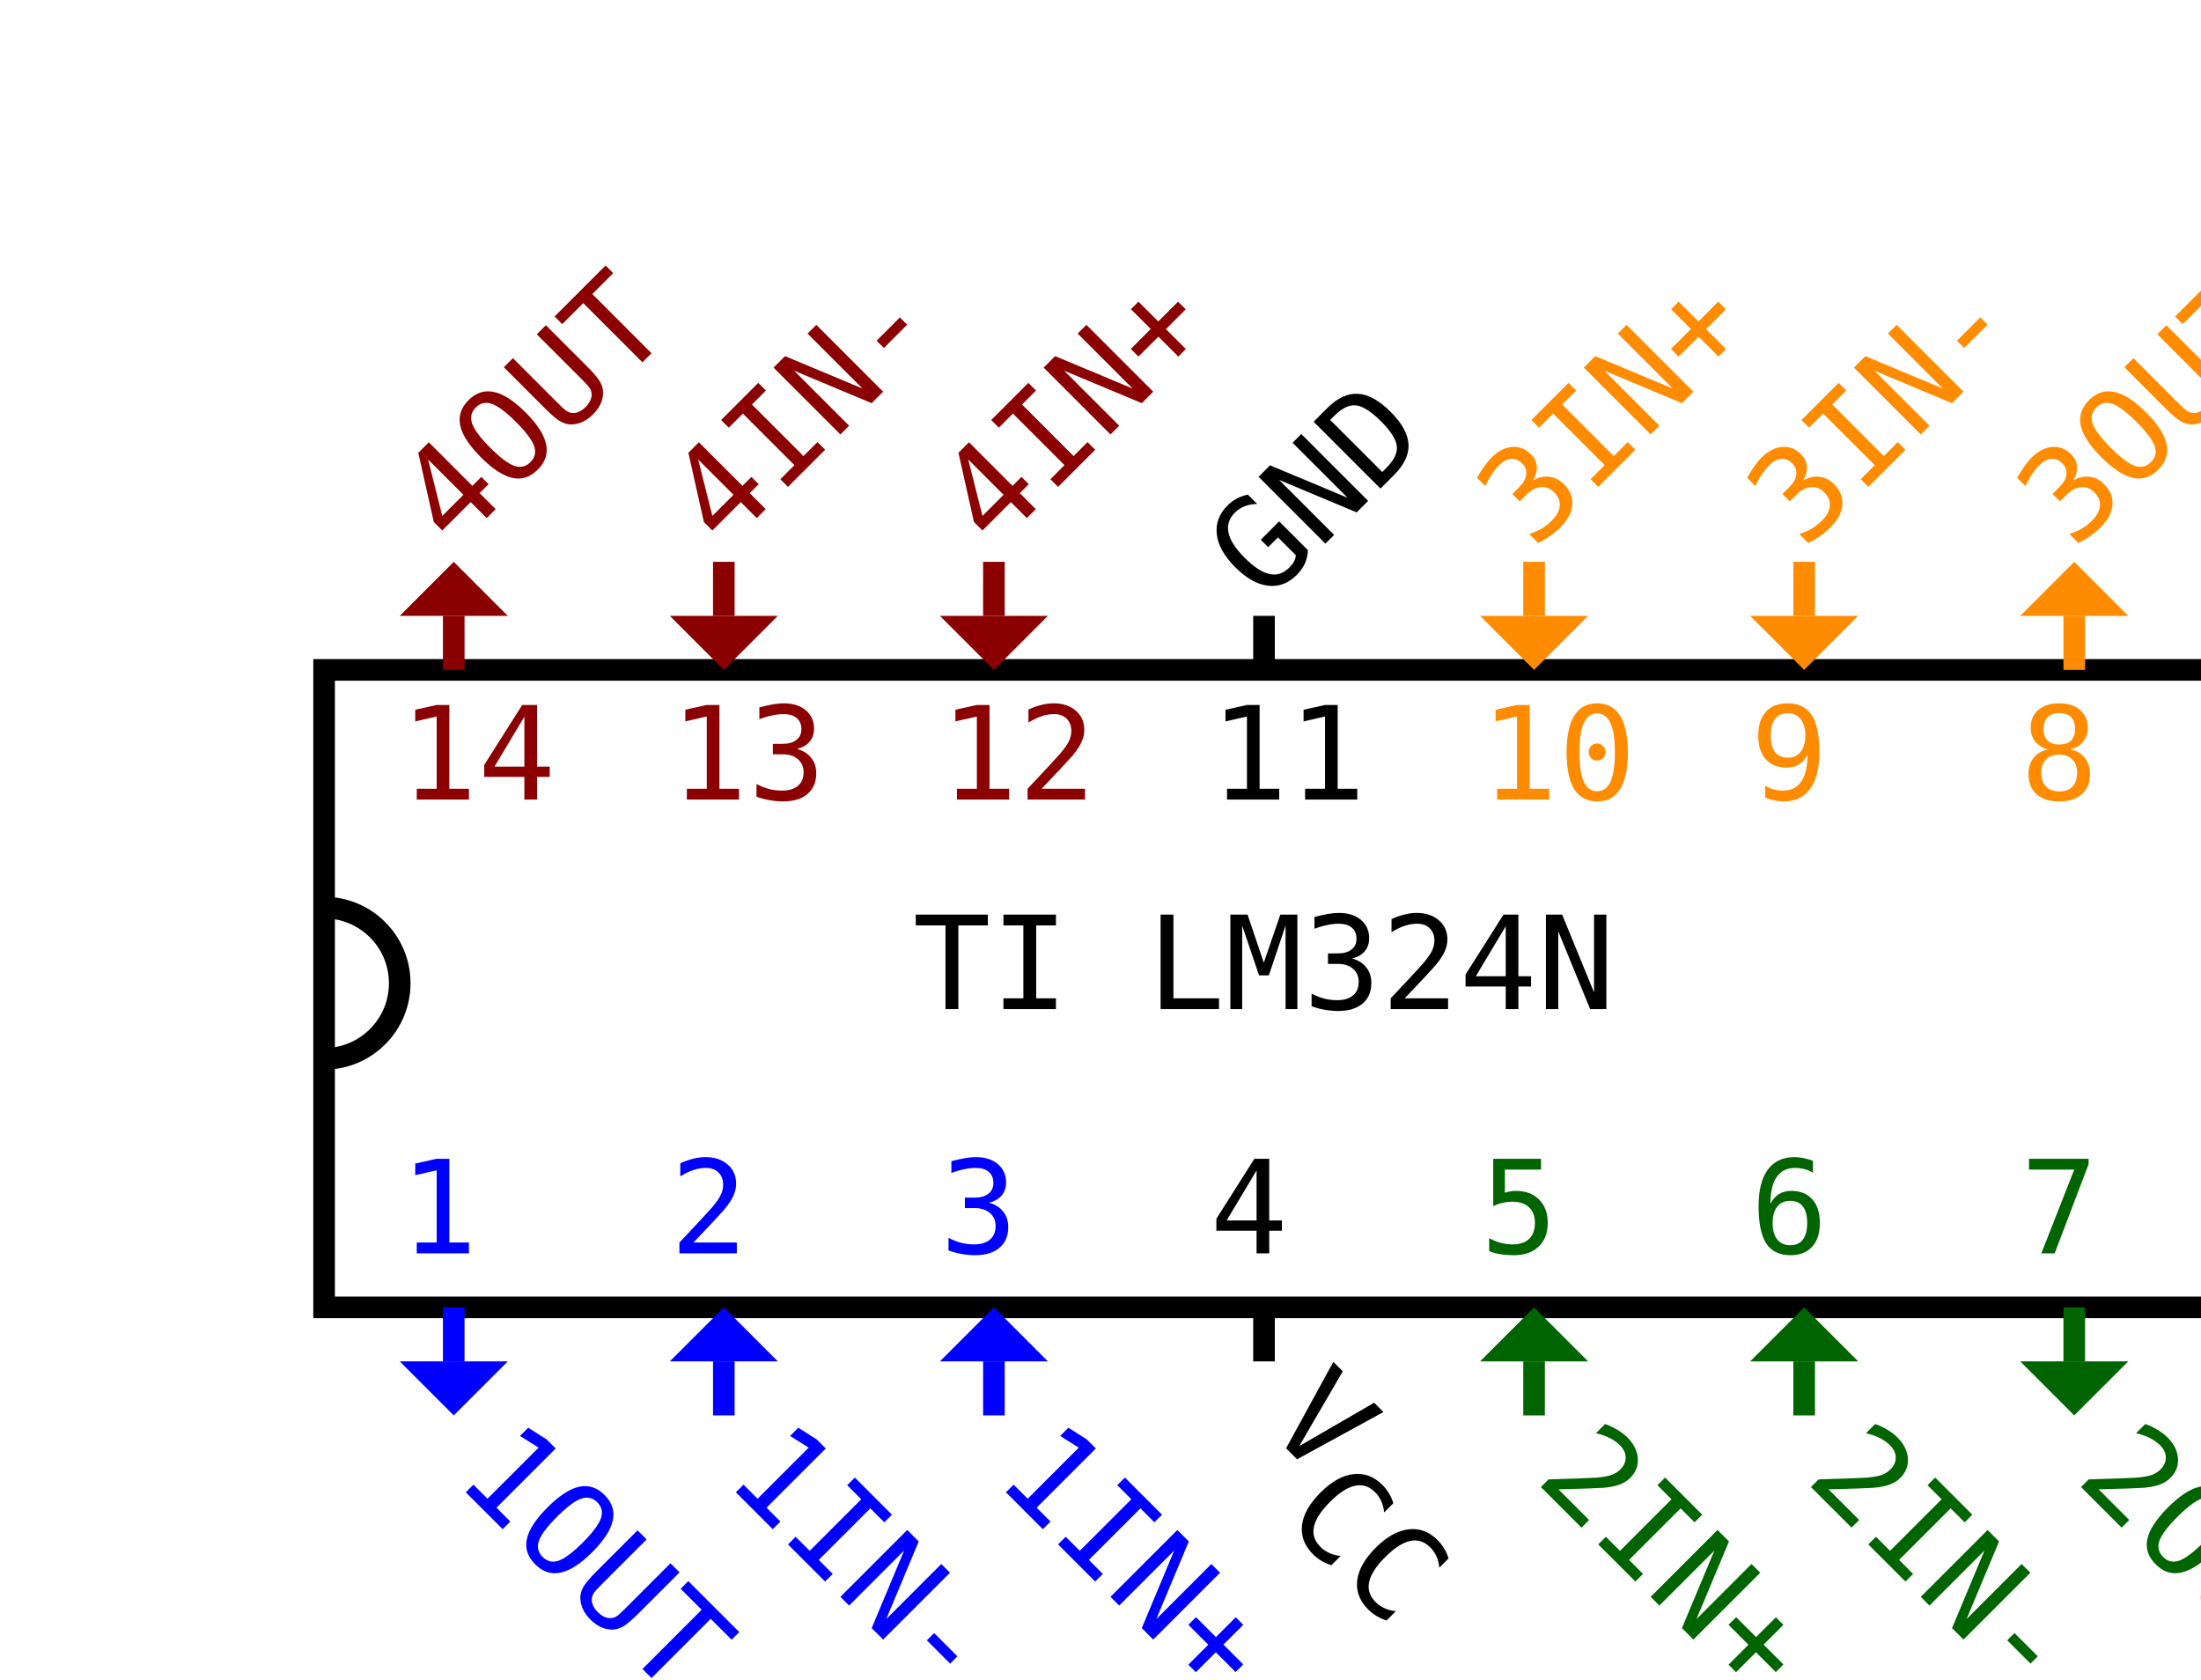
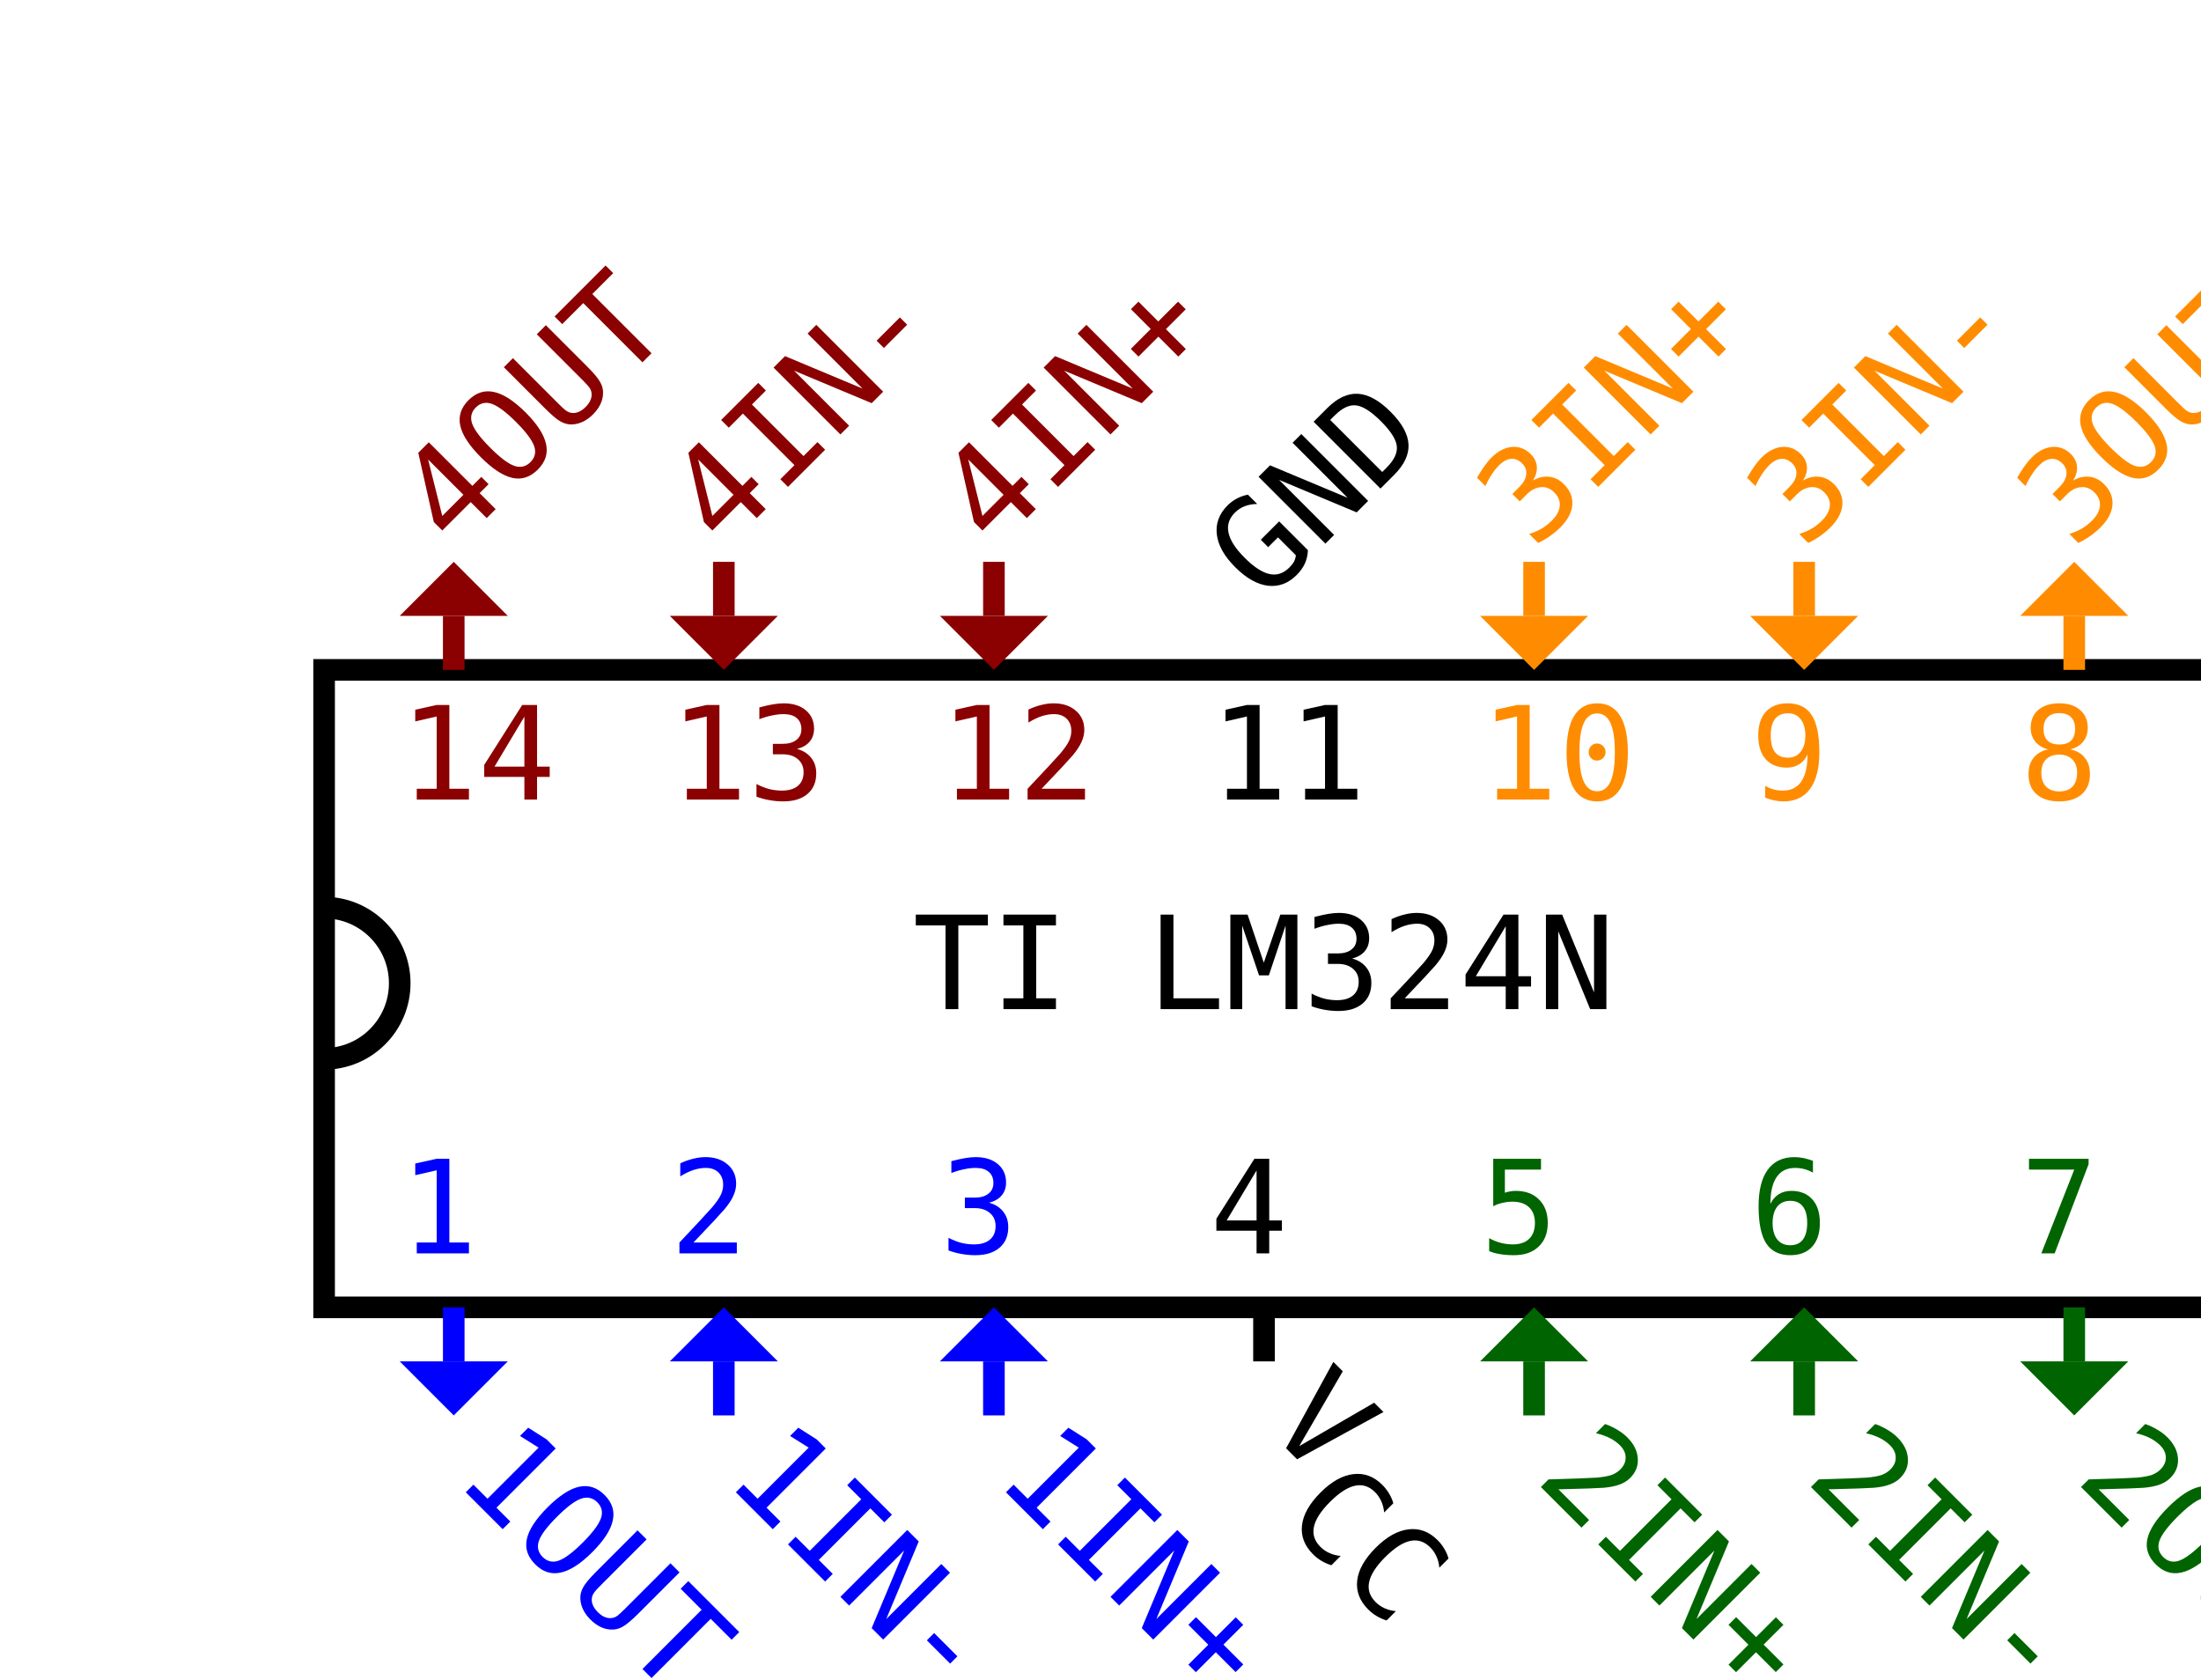
<svg xmlns="http://www.w3.org/2000/svg" version="1.1">
  <rect x="30" y="62" width="175" height="59" fill="none" stroke-width="2" stroke="black" />
  <text x="117" y="91" transform="rotate(0 117 91)" alignment-baseline="central" text-anchor="middle" font-family="monospace">
    <tspan x="117" dy="0.2em">TI LM324N</tspan>
  </text>
  <path d="M30 84   A 7 7 0 0 1 30 98" stroke="black" fill="black" fill-opacity="0" stroke-width="2" />
  <text x="37" y="74" font-family="monospace" fill="darkred">14</text>
  <line x1="42" y1="62" x2="42" y2="57" stroke="darkred" stroke-width="2" />
  <polygon points="37 57 47 57 42 52" fill="darkred" />
  <text x="42" y="51" transform="rotate(-45 42 51)" font-family="monospace" fill="darkred">4OUT</text>
  <text x="62" y="74" font-family="monospace" fill="darkred">13</text>
  <polygon points="62 57 72 57 67 62" fill="darkred" />
  <line x1="67" y1="57" x2="67" y2="52" stroke="darkred" stroke-width="2" />
  <text x="67" y="51" transform="rotate(-45 67 51)" font-family="monospace" fill="darkred">4IN-</text>
  <text x="87" y="74" font-family="monospace" fill="darkred">12</text>
  <polygon points="87 57 97 57 92 62" fill="darkred" />
  <line x1="92" y1="57" x2="92" y2="52" stroke="darkred" stroke-width="2" />
  <text x="92" y="51" transform="rotate(-45 92 51)" font-family="monospace" fill="darkred">4IN+</text>
-   <text x="112" y="74" font-family="monospace" fill="black">11</text>
-   <line x1="117" y1="62" x2="117" y2="57" stroke="black" stroke-width="2" />
-   <text x="117" y="56" transform="rotate(-45 117 56)" font-family="monospace" fill="black">GND</text>
+   <text x="112" y="74" font-family="monospace" fill="ocolor">11</text>
+   <line x1="117" y1="62" x2="117" y2="57" stroke="ocolor" stroke-width="2" />
+   <text x="117" y="56" transform="rotate(-45 117 56)" font-family="monospace" fill="ocolor">GND</text>
  <text x="137" y="74" font-family="monospace" fill="darkorange">10</text>
  <polygon points="137 57 147 57 142 62" fill="darkorange" />
  <line x1="142" y1="57" x2="142" y2="52" stroke="darkorange" stroke-width="2" />
  <text x="142" y="51" transform="rotate(-45 142 51)" font-family="monospace" fill="darkorange">3IN+</text>
  <text x="162" y="74" font-family="monospace" fill="darkorange">9</text>
  <polygon points="162 57 172 57 167 62" fill="darkorange" />
  <line x1="167" y1="57" x2="167" y2="52" stroke="darkorange" stroke-width="2" />
  <text x="167" y="51" transform="rotate(-45 167 51)" font-family="monospace" fill="darkorange">3IN-</text>
  <text x="187" y="74" font-family="monospace" fill="darkorange">8</text>
  <line x1="192" y1="62" x2="192" y2="57" stroke="darkorange" stroke-width="2" />
  <polygon points="187 57 197 57 192 52" fill="darkorange" />
  <text x="192" y="51" transform="rotate(-45 192 51)" font-family="monospace" fill="darkorange">3OUT</text>
  <text x="37" y="116" font-family="monospace" fill="blue">1</text>
  <line x1="42" y1="121" x2="42" y2="126" stroke="blue" stroke-width="2" />
  <polygon points="37 126 47 126 42 131" fill="blue" />
  <text x="42" y="137" transform="rotate(45 42 137)" font-family="monospace" fill="blue">1OUT</text>
  <text x="62" y="116" font-family="monospace" fill="blue">2</text>
  <polygon points="62 126 72 126 67 121" fill="blue" />
  <line x1="67" y1="126" x2="67" y2="131" stroke="blue" stroke-width="2" />
  <text x="67" y="137" transform="rotate(45 67 137)" font-family="monospace" fill="blue">1IN-</text>
  <text x="87" y="116" font-family="monospace" fill="blue">3</text>
  <polygon points="87 126 97 126 92 121" fill="blue" />
  <line x1="92" y1="126" x2="92" y2="131" stroke="blue" stroke-width="2" />
  <text x="92" y="137" transform="rotate(45 92 137)" font-family="monospace" fill="blue">1IN+</text>
  <text x="112" y="116" font-family="monospace" fill="black">4</text>
  <line x1="117" y1="121" x2="117" y2="126" stroke="black" stroke-width="2" />
  <text x="117" y="132" transform="rotate(45 117 132)" font-family="monospace" fill="black">V<tspan dy="5">CC</tspan>
  </text>
  <text x="137" y="116" font-family="monospace" fill="darkgreen">5</text>
  <polygon points="137 126 147 126 142 121" fill="darkgreen" />
  <line x1="142" y1="126" x2="142" y2="131" stroke="darkgreen" stroke-width="2" />
  <text x="142" y="137" transform="rotate(45 142 137)" font-family="monospace" fill="darkgreen">2IN+</text>
  <text x="162" y="116" font-family="monospace" fill="darkgreen">6</text>
  <polygon points="162 126 172 126 167 121" fill="darkgreen" />
  <line x1="167" y1="126" x2="167" y2="131" stroke="darkgreen" stroke-width="2" />
  <text x="167" y="137" transform="rotate(45 167 137)" font-family="monospace" fill="darkgreen">2IN-</text>
  <text x="187" y="116" font-family="monospace" fill="darkgreen">7</text>
  <line x1="192" y1="121" x2="192" y2="126" stroke="darkgreen" stroke-width="2" />
  <polygon points="187 126 197 126 192 131" fill="darkgreen" />
  <text x="192" y="137" transform="rotate(45 192 137)" font-family="monospace" fill="darkgreen">2OUT</text>
</svg>
